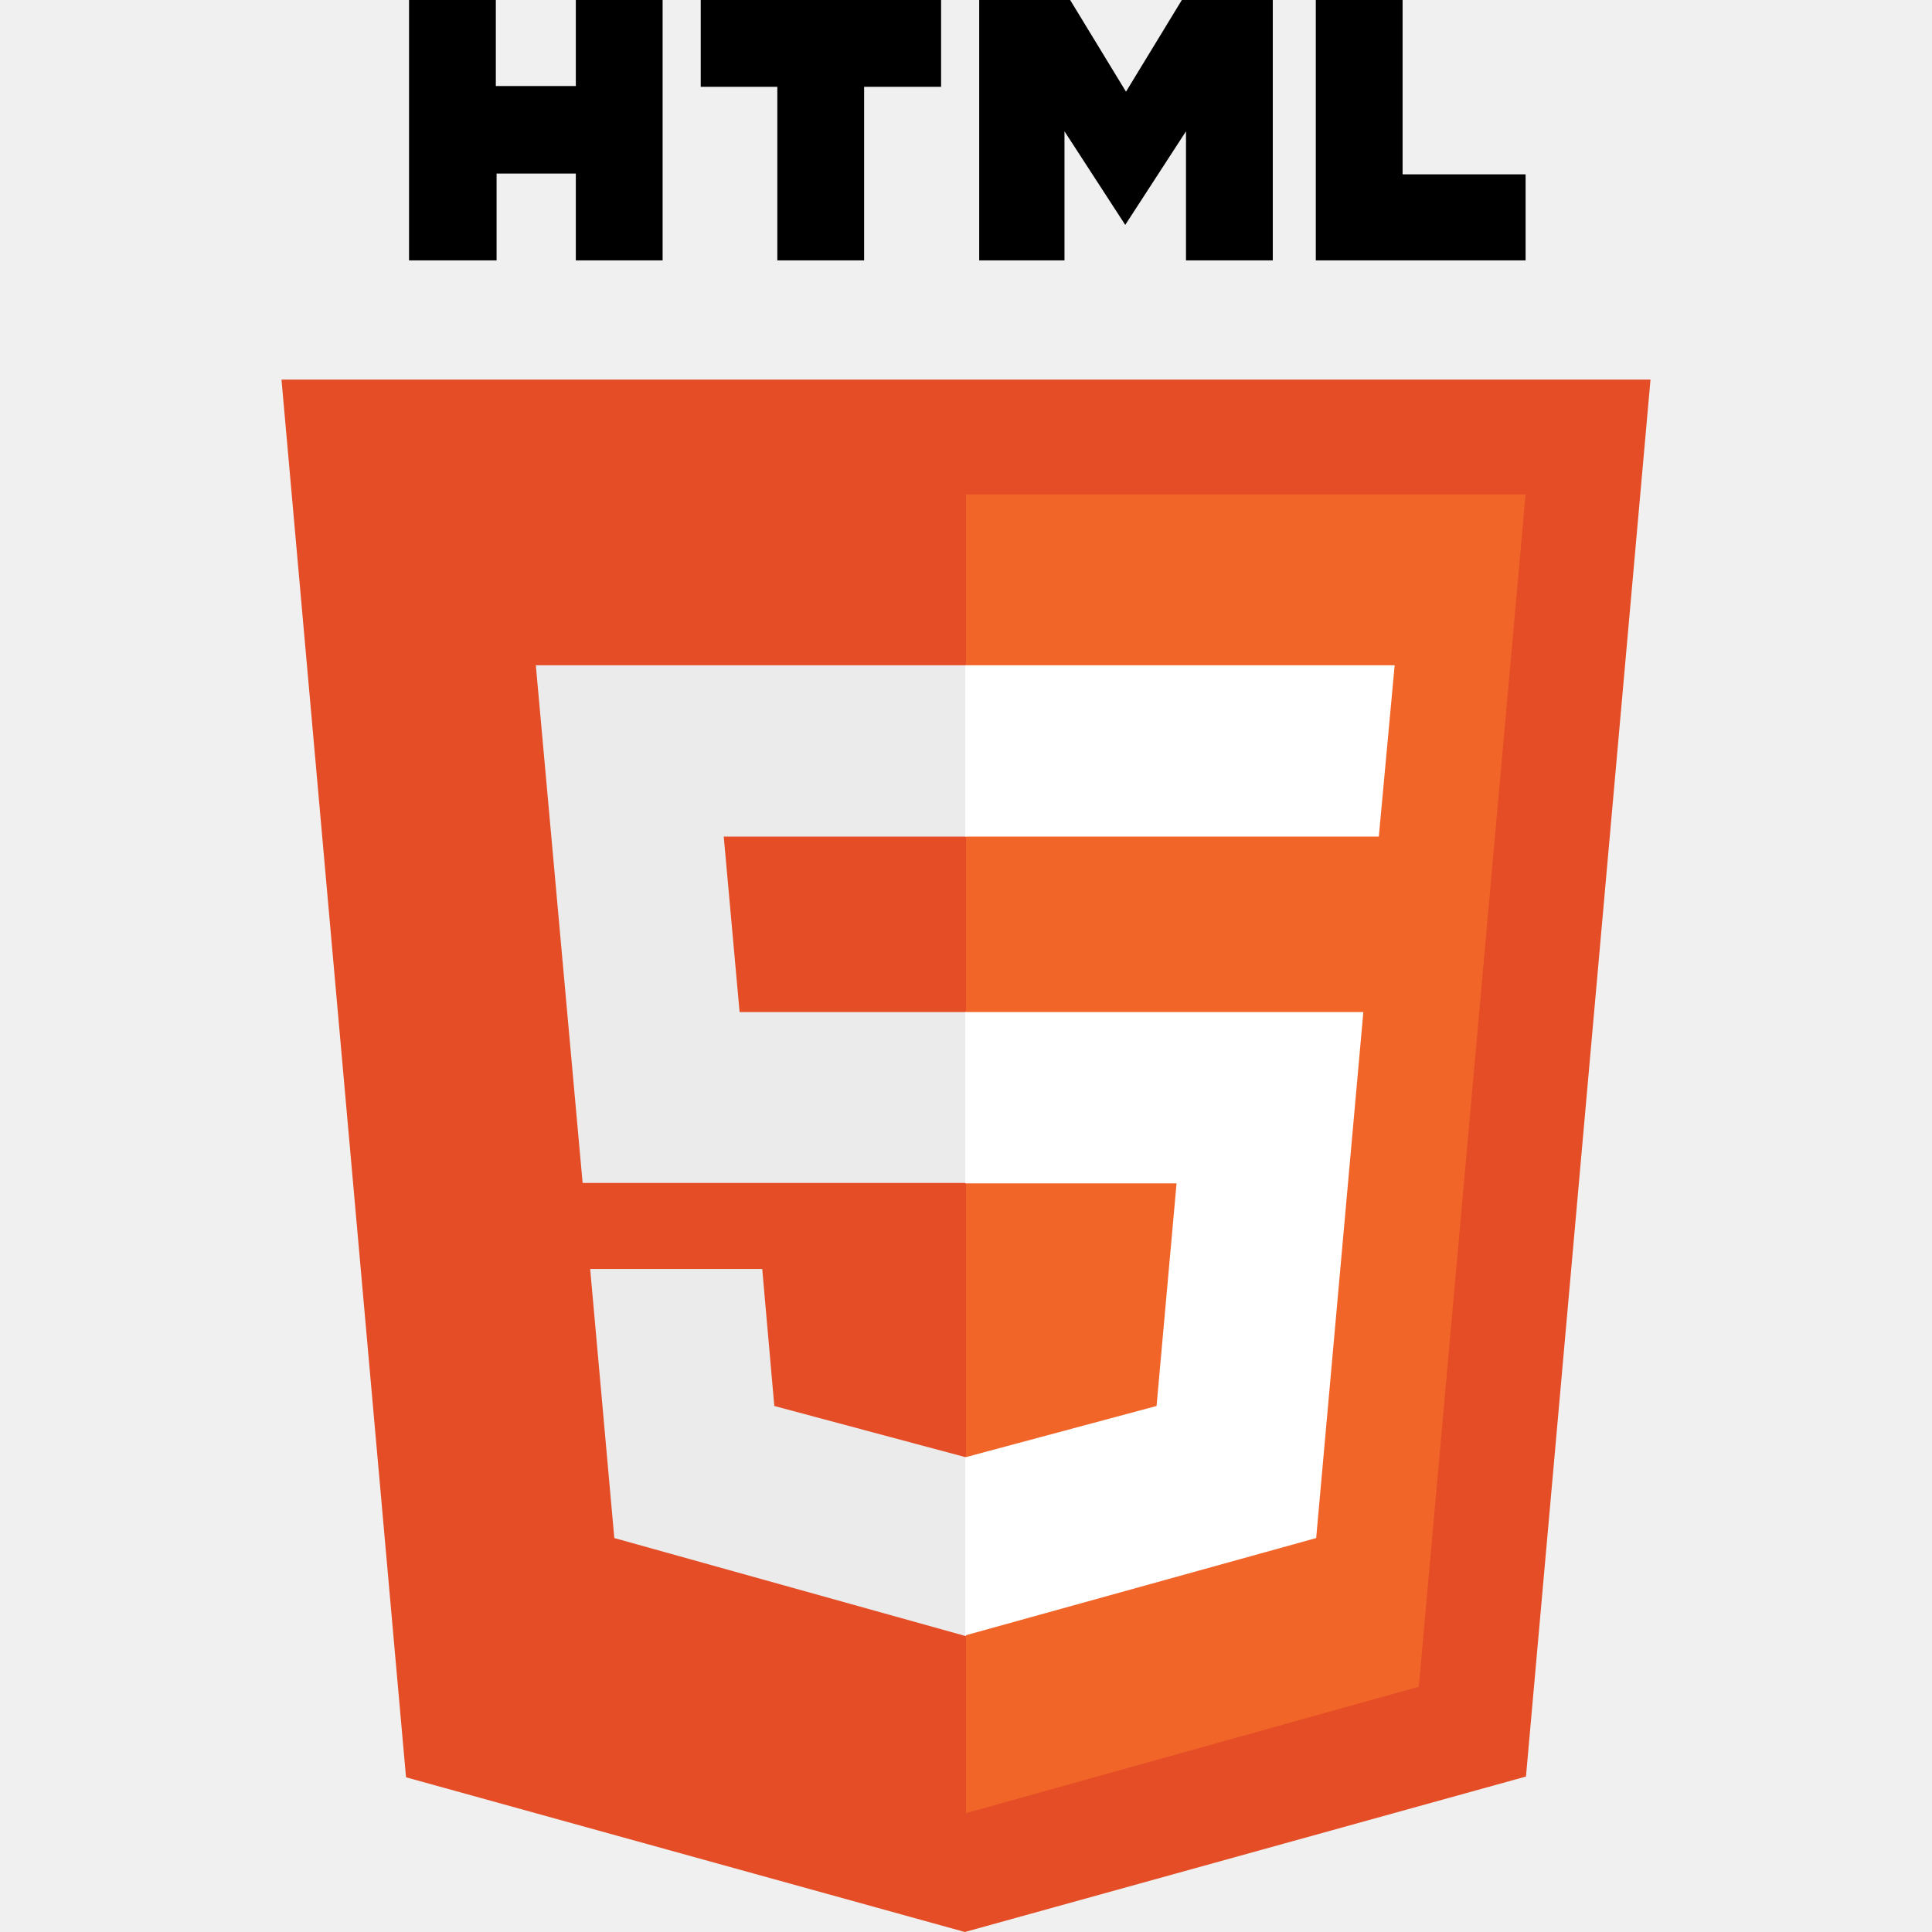
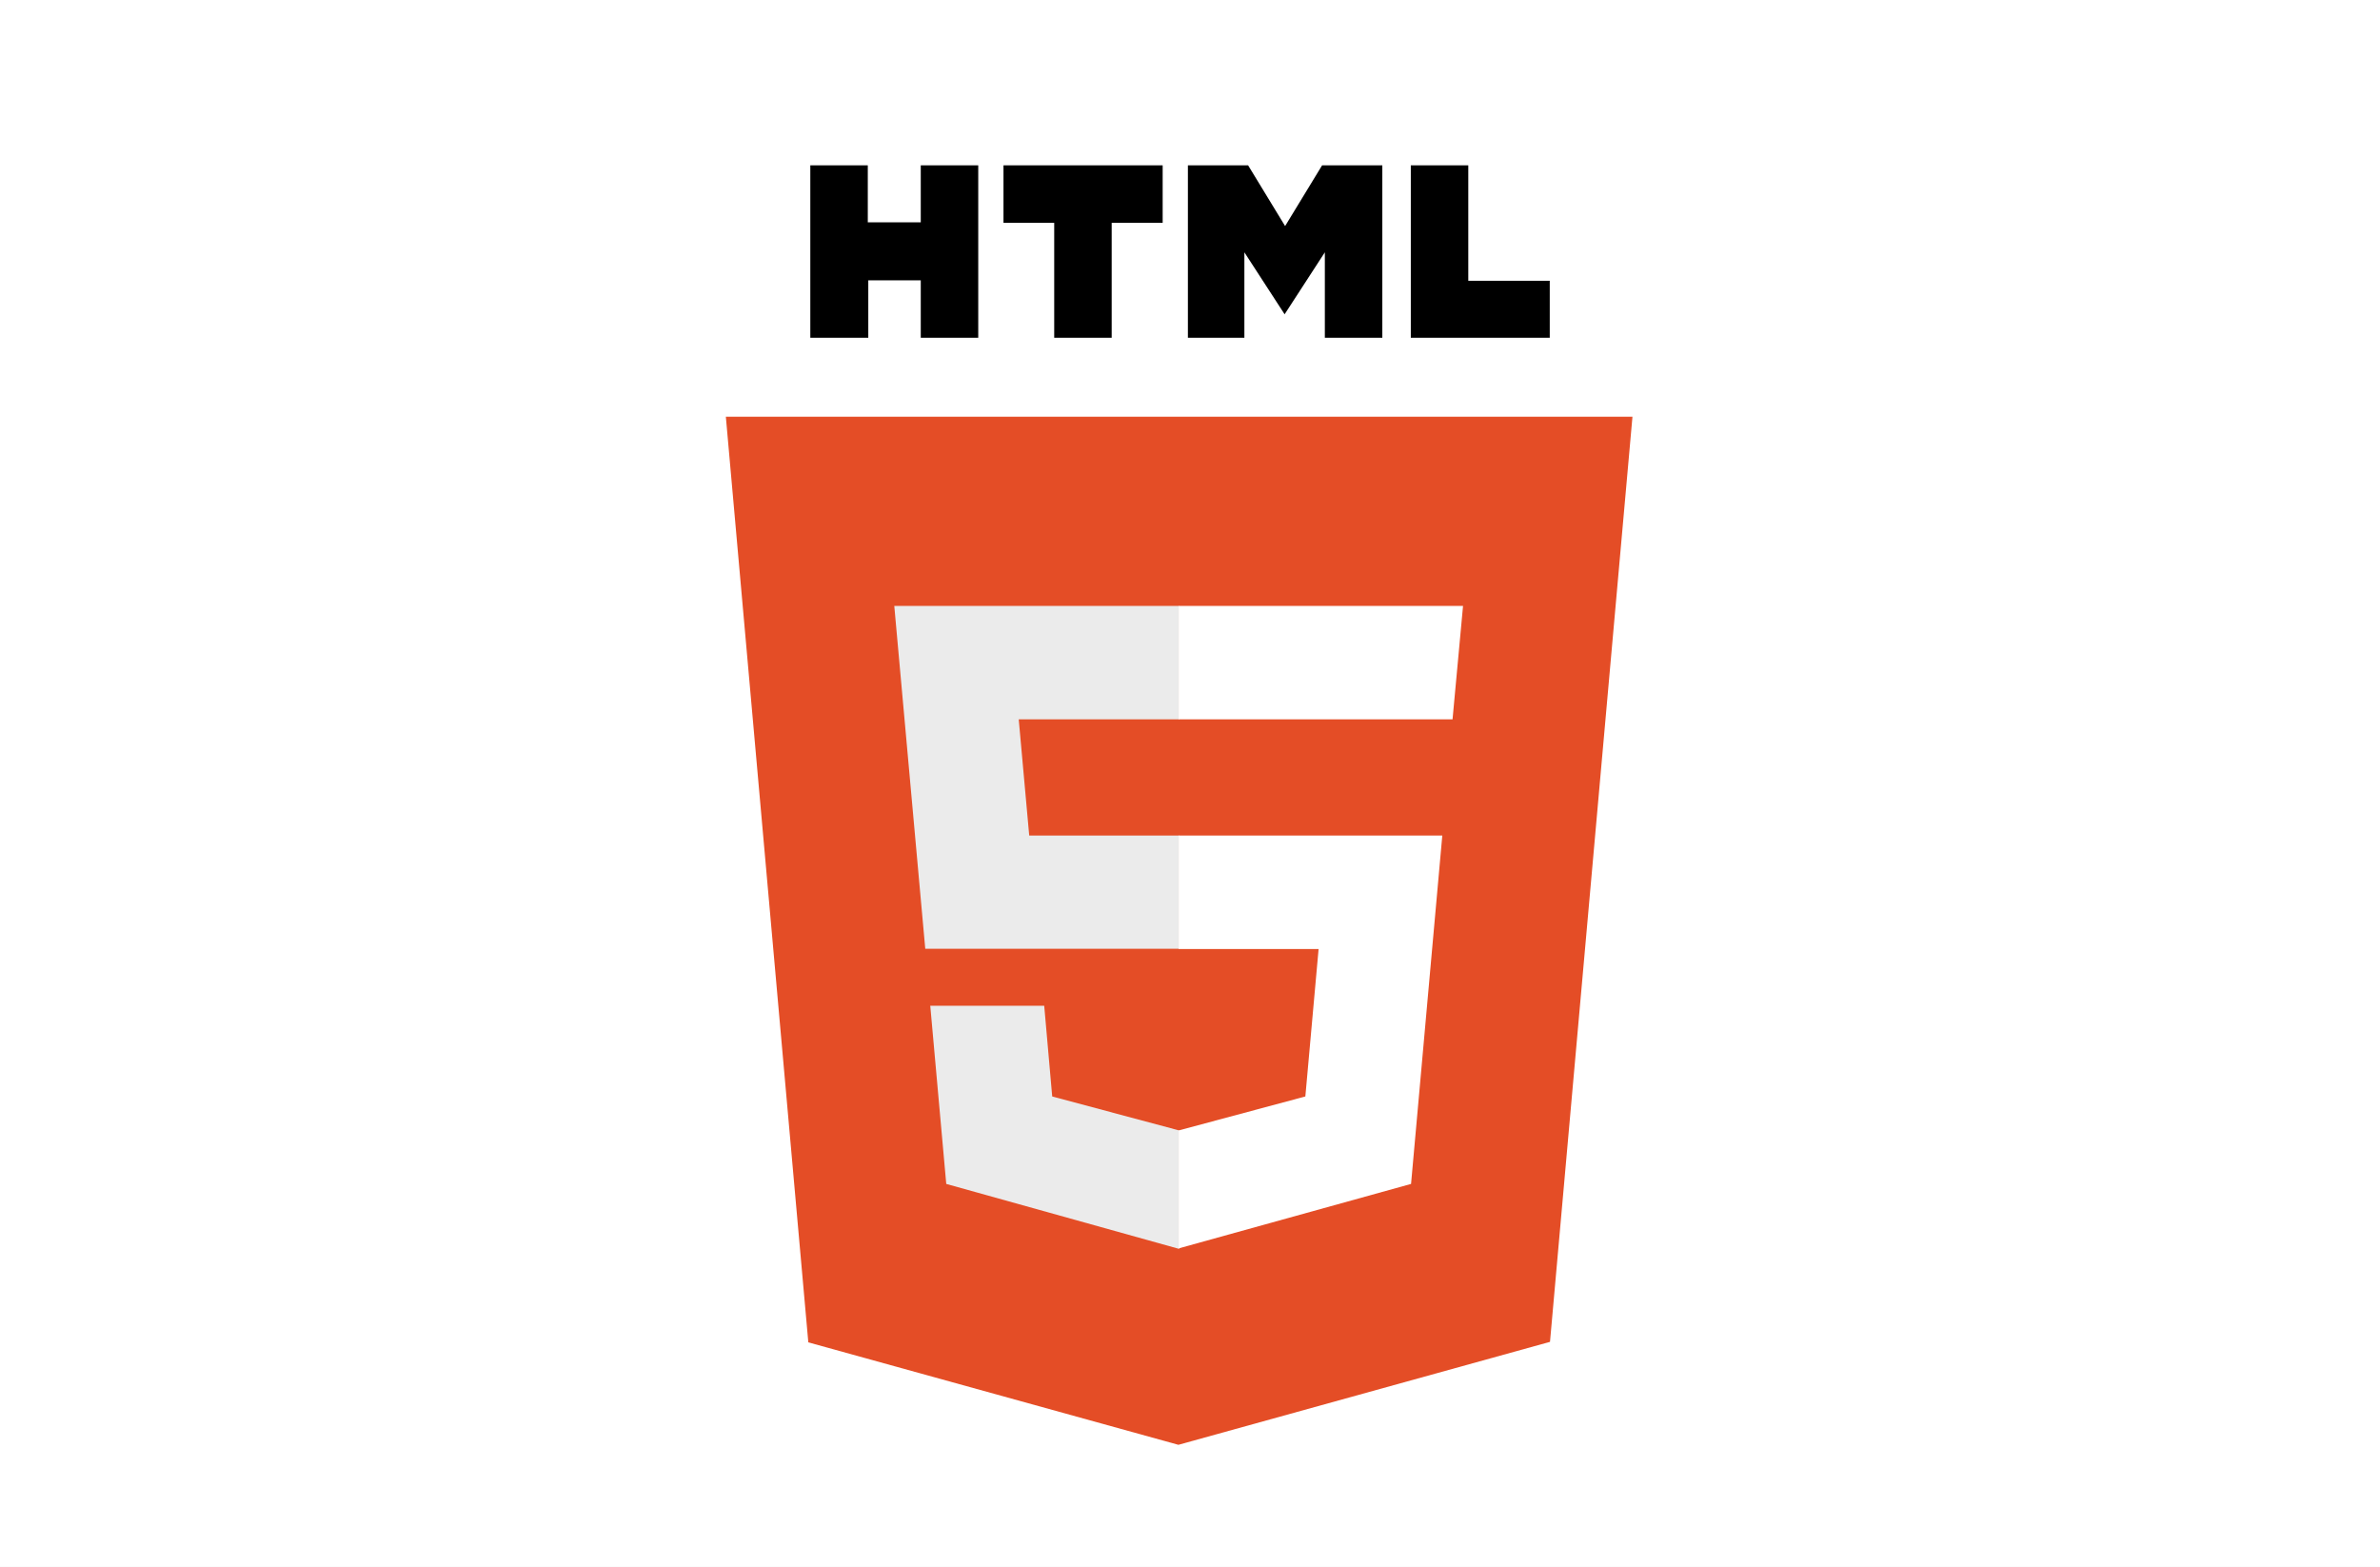
- <svg xmlns="http://www.w3.org/2000/svg" viewBox="0 0 512 512" id="svg2" version="1.1">
+ <svg xmlns="http://www.w3.org/2000/svg" viewBox="0 0 952.403 626.979" id="svg2" version="1.1" width="952.403" height="626.979">
  <defs id="defs18" />
-   <path d="M108.4 0h23v22.8h21.2V0h23v69h-23V46h-21v23h-23.2M206 23h-20.3V0h63.7v23H229v46h-23M259.5 0h24.1l14.8 24.3L313.2 0h24.1v69h-23V34.8l-16.1 24.8l-16.1-24.8v34.2h-22.6M348.7 0h23v46.2h32.6V69h-55.6" id="path6" />
-   <path fill="#e44d26" d="M107.6 471l-33-370.4h362.8l-33 370.2L255.7 512" id="path8" />
-   <path fill="#f16529" d="M256 480.5V131H404.3L376 447" id="path10" />
-   <path fill="#ebebeb" d="M142 176.3h114v45.4h-64.2l4.2 46.5h60v45.3H154.4M156.4 336.3H202l3.2 36.3 50.8 13.6v47.4l-93.2-26" id="path12" />
-   <path fill="#fff" d="M369.6 176.3H255.8v45.4h109.6M361.3 268.2H255.8v45.4h56l-5.3 59-50.7 13.6v47.2l93-25.8" id="path14" />
+   <rect style="fill:#ffffff;stroke:none;stroke-width:7.512;stroke-miterlimit:4;stroke-dasharray:none" id="rect3338" width="952.403" height="626.979" x="0" y="0" />
+   <g id="layer2" transform="translate(207.1845,63.99805)" />
+   <g id="layer1" style="display:inline" transform="translate(207.1845,63.99805)">
+     <path d="m 117.078,2.169 23,0 0,22.8 21.2,0 0,-22.8 23,0 0,69 -23,0 0,-23 -21,0 0,23 -23.2,0 m 97.6,-46 -20.3,0 0,-23 63.7,0 0,23 -20.4,0 0,46 -23,0 m 53.5,-69 24.1,0 14.8,24.3 14.8,-24.3 24.1,0 0,69 -23,0 0,-34.2 -16.1,24.8 -16.1,-24.8 0,34.2 -22.6,0 m 89.2,-69 23,0 0,46.2 32.6,0 0,22.8 -55.6,0" id="path6" />
+     <path d="m 116.278,473.169 -33,-370.4 362.8,0 -33,370.2 -148.7,41.2" id="path8" style="fill:#e44d26" />
+     <path d="m 150.678,178.469 114,0 0,45.4 -64.2,0 4.2,46.5 60,0 0,45.3 -101.6,0 m 2,22.8 45.6,0 3.2,36.3 50.8,13.6 0,47.4 -93.2,-26" id="path12" style="fill:#ebebeb" />
+     <path d="m 378.278,178.469 -113.8,0 0,45.4 109.6,0 m -4.1,46.5 -105.5,0 0,45.4 56,0 -5.3,59 -50.7,13.6 0,47.2 93,-25.8" id="path14" style="fill:#ffffff" />
+   </g>
</svg>
